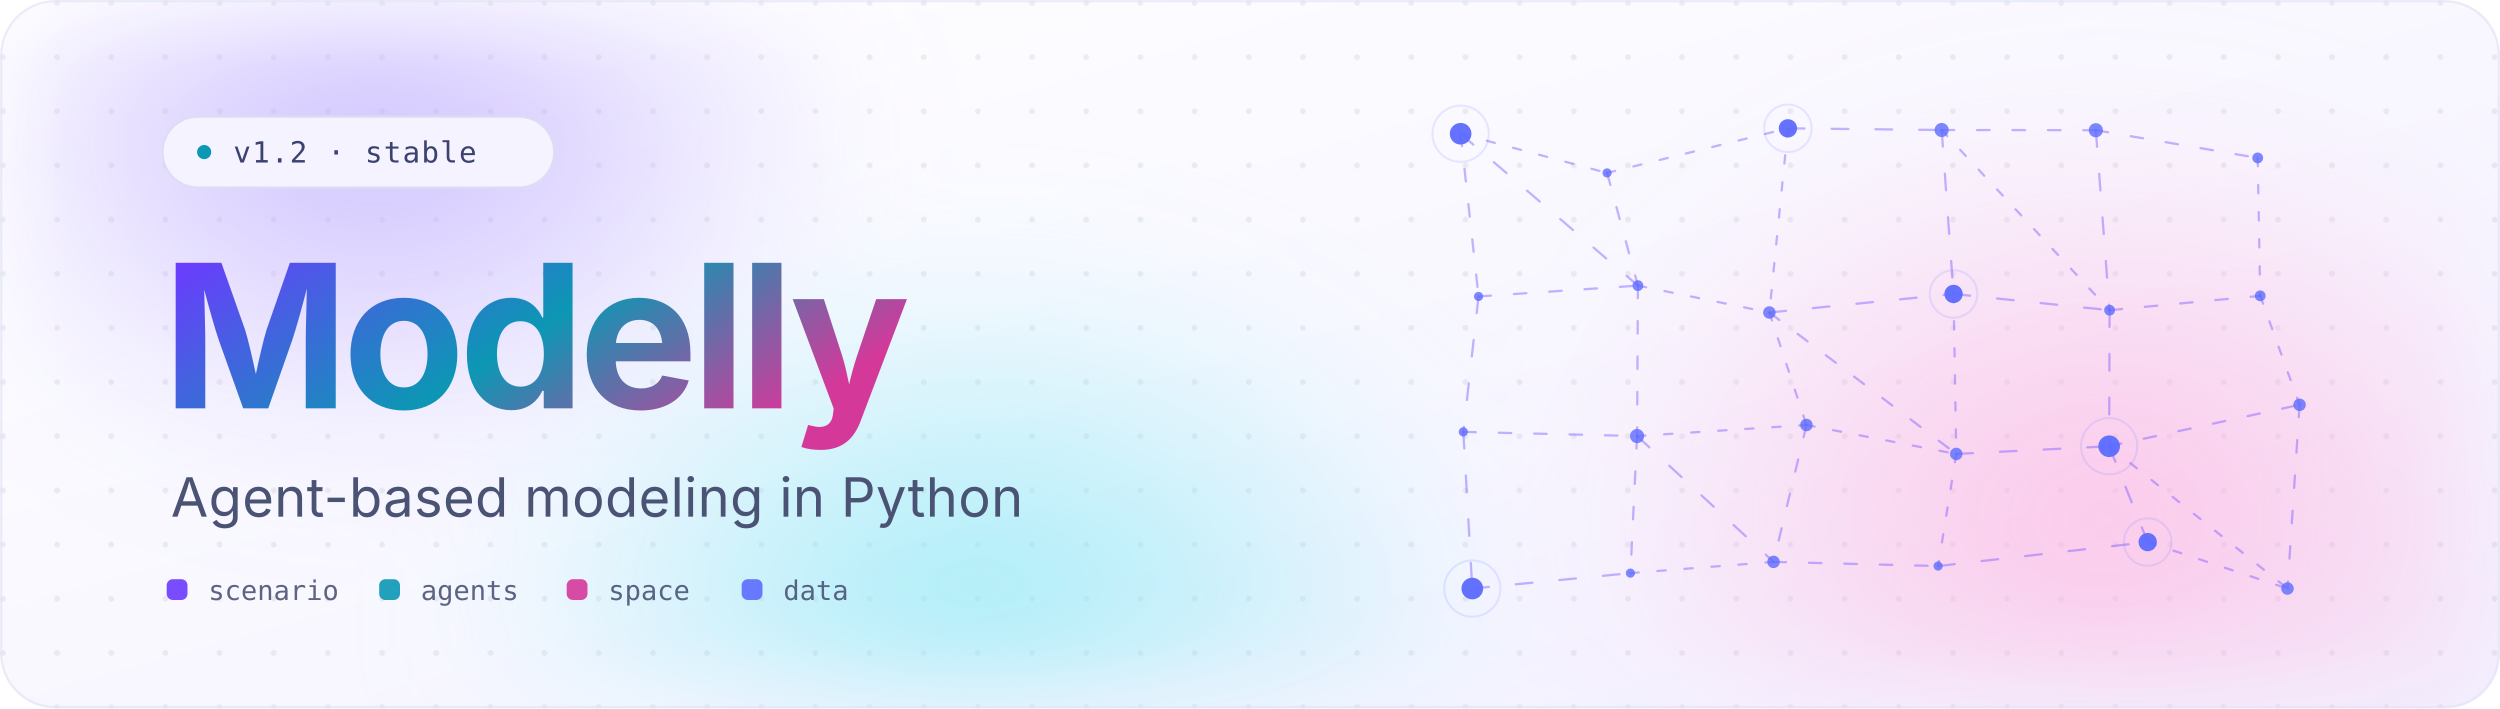
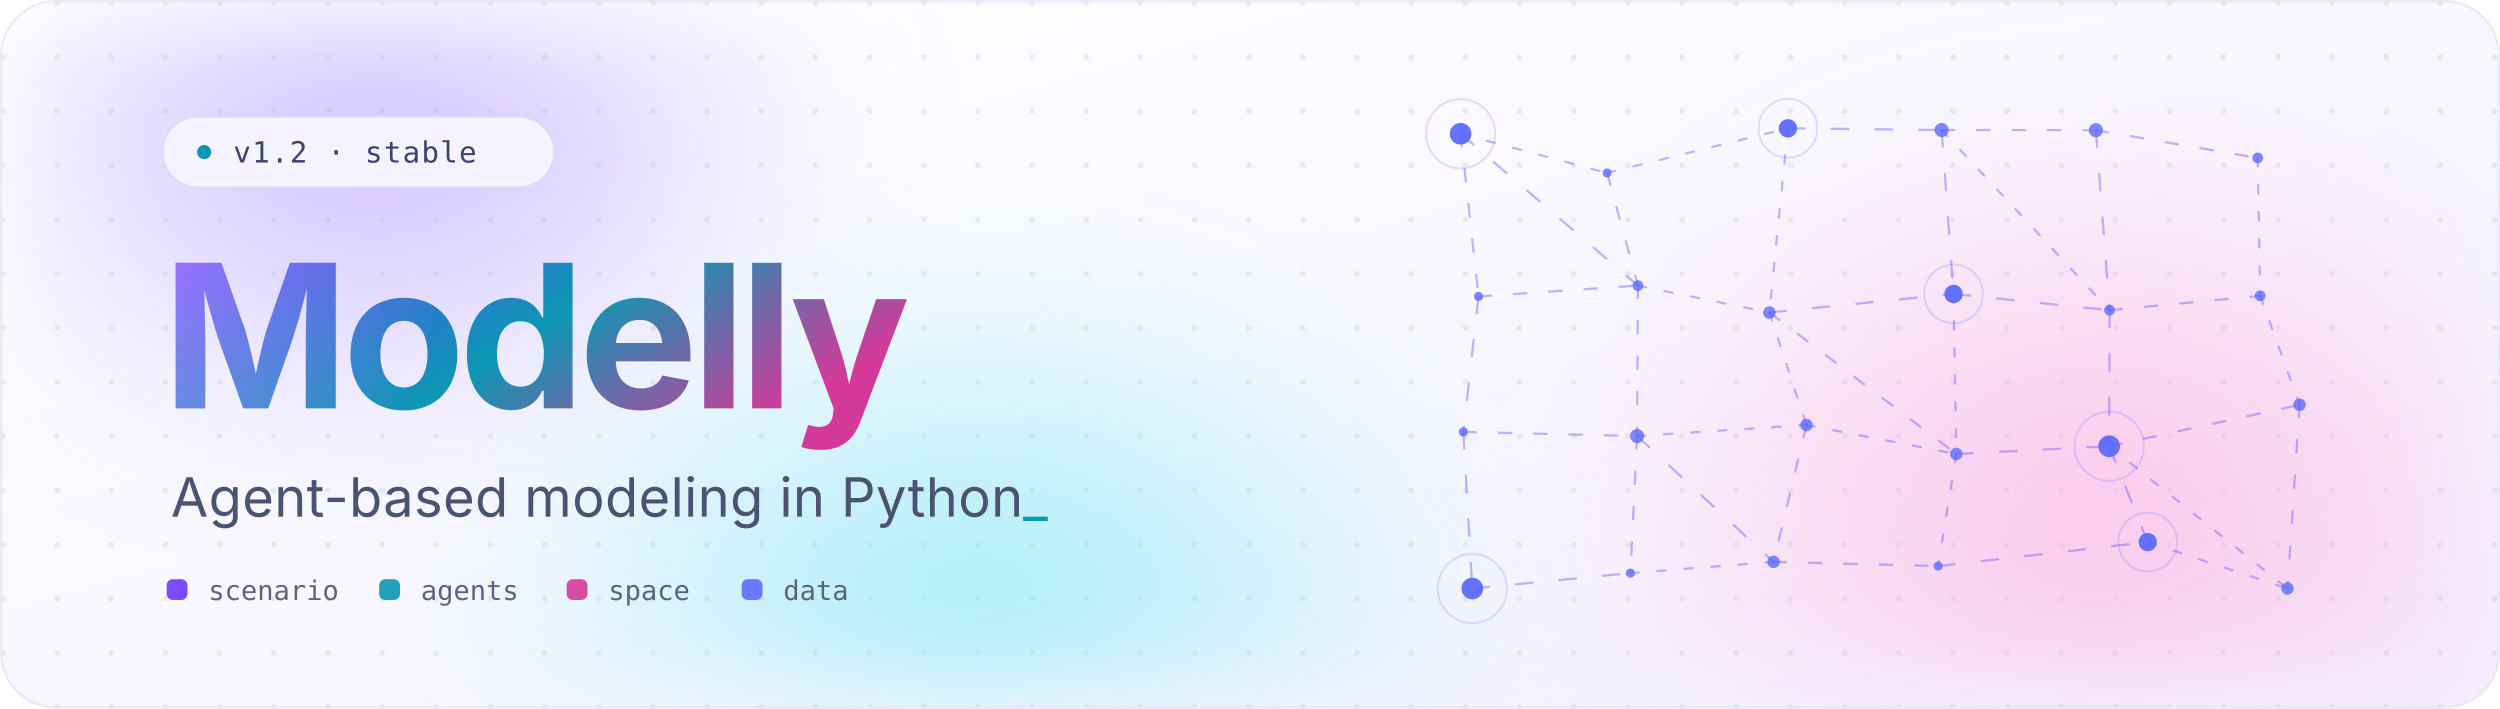
<svg xmlns="http://www.w3.org/2000/svg" viewBox="0 0 1200 340" width="1200" height="340" role="img" aria-label="Modelly — agent-based modeling in Python">
  <defs>
    <linearGradient id="bg-light" x1="0" y1="0" x2="1" y2="1">
      <stop offset="0" stop-color="#FFFFFF" />
      <stop offset="1" stop-color="#F2F0FF" />
    </linearGradient>
    <linearGradient id="word-light" x1="0" y1="0" x2="1" y2="0.4">
      <stop offset="0" stop-color="#6C3BFF" />
      <stop offset="0.55" stop-color="#0C97B4" />
      <stop offset="1" stop-color="#D4399A" />
    </linearGradient>
    <linearGradient id="sheen-light" x1="0" y1="0" x2="1" y2="0">
      <stop offset="0" stop-color="#fff" stop-opacity="0" />
      <stop offset="0.5" stop-color="#fff" stop-opacity="0.55" />
      <stop offset="1" stop-color="#fff" stop-opacity="0" />
    </linearGradient>
    <radialGradient id="glow1-light" cx="0.5" cy="0.5" r="0.5">
      <stop offset="0" stop-color="#B7A3FF" stop-opacity="0.7" />
      <stop offset="1" stop-color="#B7A3FF" stop-opacity="0" />
    </radialGradient>
    <radialGradient id="glow2-light" cx="0.5" cy="0.5" r="0.5">
      <stop offset="0" stop-color="#7FE9F4" stop-opacity="0.7" />
      <stop offset="1" stop-color="#7FE9F4" stop-opacity="0" />
    </radialGradient>
    <radialGradient id="glow3-light" cx="0.5" cy="0.5" r="0.5">
      <stop offset="0" stop-color="#FFB1DF" stop-opacity="0.7" />
      <stop offset="1" stop-color="#FFB1DF" stop-opacity="0" />
    </radialGradient>
    <pattern id="dots-light" width="26" height="26" patternUnits="userSpaceOnUse">
      <circle cx="1.4" cy="1.4" r="1.4" fill="#1B2036" fill-opacity="0.07" />
    </pattern>
    <clipPath id="wordclip-light">
      <text x="78" y="196" font-family="Inter, 'Segoe UI', 'Helvetica Neue', system-ui, -apple-system, sans-serif" font-size="96" font-weight="700" letter-spacing="-3">Modelly</text>
    </clipPath>
    <filter id="soft-light" x="-30%" y="-30%" width="160%" height="160%">
      <feGaussianBlur stdDeviation="34" />
    </filter>
    <clipPath id="frame-light">
      <rect width="1200" height="340" rx="26" />
    </clipPath>
+     <style>
+       @media (prefers-reduced-motion: reduce) { * { animation: none !important; } }
+       .blob { animation: drift 18s cubic-bezier(0.45,0,0.55,1) infinite alternate; }
+       @keyframes drift {
+         0%   { transform: translate3d(0,0,0) scale(1); opacity: 0.85; }
+         50%  { transform: translate3d(26px,-18px,0) scale(1.08); opacity: 1; }
+         100% { transform: translate3d(-18px,14px,0) scale(0.96); opacity: 0.8; }
+       }
+       .sheen { animation: sheen 7.5s ease-in-out infinite; }
+       @keyframes sheen {
+         0%   { transform: translateX(-520px); opacity: 0; }
+         12%  { opacity: 0.9; }
+         55%  { opacity: 0.9; }
+         70%, 100% { transform: translateX(1180px); opacity: 0; }
+       }
+       .caret { animation: blink 1.6s steps(1,end) infinite; }
+       @keyframes blink { 0%,55% { opacity: 1; } 56%,100% { opacity: 0.15; } }
+     </style>
  </defs>
  <g clip-path="url(#frame-light)">
    <rect width="1200" height="340" fill="url(#bg-light)" />
    <rect width="1200" height="340" fill="url(#dots-light)" />
    <g filter="url(#soft-light)">
-       <ellipse cx="180" cy="60" rx="230" ry="170" fill="url(#glow1-light)" />
-       <ellipse cx="470" cy="300" rx="250" ry="180" fill="url(#glow2-light)" />
-       <ellipse cx="1010" cy="250" rx="260" ry="200" fill="url(#glow3-light)" />
+       <ellipse class="blob" cx="180" cy="60" rx="230" ry="170" fill="url(#glow1-light)" />
+       <ellipse class="blob" cx="470" cy="300" rx="250" ry="180" fill="url(#glow2-light)" style="animation-delay:-6s" />
+       <ellipse class="blob" cx="1010" cy="250" rx="260" ry="200" fill="url(#glow3-light)" style="animation-delay:-11s" />
    </g>
    <g>
-       <line x1="701.1" y1="64.2" x2="771.4" y2="83.0" stroke="#7C5CFF" stroke-opacity="0.45" stroke-width="1.1" stroke-dasharray="4 9" stroke-linecap="round" />
-       <line x1="701.1" y1="64.2" x2="709.7" y2="142.3" stroke="#7C5CFF" stroke-opacity="0.45" stroke-width="1.1" stroke-dasharray="6 11" stroke-linecap="round" />
-       <line x1="701.1" y1="64.2" x2="786.2" y2="137.1" stroke="#7C5CFF" stroke-opacity="0.45" stroke-width="1.1" stroke-dasharray="8 13" stroke-linecap="round" />
-       <line x1="771.4" y1="83.0" x2="858.2" y2="61.6" stroke="#7C5CFF" stroke-opacity="0.45" stroke-width="1.1" stroke-dasharray="4 9" stroke-linecap="round" />
-       <line x1="771.4" y1="83.0" x2="786.2" y2="137.1" stroke="#7C5CFF" stroke-opacity="0.45" stroke-width="1.1" stroke-dasharray="6 11" stroke-linecap="round" />
-       <line x1="858.2" y1="61.6" x2="932.0" y2="62.4" stroke="#7C5CFF" stroke-opacity="0.45" stroke-width="1.1" stroke-dasharray="8 13" stroke-linecap="round" />
-       <line x1="858.2" y1="61.6" x2="849.3" y2="150.0" stroke="#7C5CFF" stroke-opacity="0.45" stroke-width="1.1" stroke-dasharray="4 9" stroke-linecap="round" />
-       <line x1="932.0" y1="62.4" x2="1006.0" y2="62.5" stroke="#7C5CFF" stroke-opacity="0.45" stroke-width="1.1" stroke-dasharray="6 11" stroke-linecap="round" />
-       <line x1="932.0" y1="62.4" x2="937.7" y2="141.1" stroke="#7C5CFF" stroke-opacity="0.45" stroke-width="1.1" stroke-dasharray="8 13" stroke-linecap="round" />
-       <line x1="932.0" y1="62.4" x2="1012.6" y2="148.9" stroke="#7C5CFF" stroke-opacity="0.45" stroke-width="1.1" stroke-dasharray="4 9" stroke-linecap="round" />
-       <line x1="1006.0" y1="62.5" x2="1083.7" y2="75.8" stroke="#7C5CFF" stroke-opacity="0.45" stroke-width="1.1" stroke-dasharray="6 11" stroke-linecap="round" />
-       <line x1="1006.0" y1="62.5" x2="1012.6" y2="148.9" stroke="#7C5CFF" stroke-opacity="0.45" stroke-width="1.1" stroke-dasharray="8 13" stroke-linecap="round" />
-       <line x1="1083.7" y1="75.8" x2="1084.9" y2="142.0" stroke="#7C5CFF" stroke-opacity="0.45" stroke-width="1.1" stroke-dasharray="4 9" stroke-linecap="round" />
-       <line x1="709.7" y1="142.3" x2="786.2" y2="137.1" stroke="#7C5CFF" stroke-opacity="0.45" stroke-width="1.1" stroke-dasharray="6 11" stroke-linecap="round" />
-       <line x1="709.7" y1="142.3" x2="702.4" y2="207.3" stroke="#7C5CFF" stroke-opacity="0.45" stroke-width="1.1" stroke-dasharray="8 13" stroke-linecap="round" />
-       <line x1="786.2" y1="137.1" x2="849.3" y2="150.0" stroke="#7C5CFF" stroke-opacity="0.45" stroke-width="1.1" stroke-dasharray="4 9" stroke-linecap="round" />
-       <line x1="786.2" y1="137.1" x2="785.8" y2="209.3" stroke="#7C5CFF" stroke-opacity="0.45" stroke-width="1.1" stroke-dasharray="6 11" stroke-linecap="round" />
-       <line x1="849.3" y1="150.0" x2="937.7" y2="141.1" stroke="#7C5CFF" stroke-opacity="0.45" stroke-width="1.1" stroke-dasharray="8 13" stroke-linecap="round" />
-       <line x1="849.3" y1="150.0" x2="867.1" y2="204.0" stroke="#7C5CFF" stroke-opacity="0.45" stroke-width="1.1" stroke-dasharray="4 9" stroke-linecap="round" />
-       <line x1="849.3" y1="150.0" x2="939.0" y2="217.9" stroke="#7C5CFF" stroke-opacity="0.45" stroke-width="1.1" stroke-dasharray="6 11" stroke-linecap="round" />
-       <line x1="937.7" y1="141.1" x2="1012.6" y2="148.9" stroke="#7C5CFF" stroke-opacity="0.45" stroke-width="1.1" stroke-dasharray="8 13" stroke-linecap="round" />
-       <line x1="937.7" y1="141.1" x2="939.0" y2="217.9" stroke="#7C5CFF" stroke-opacity="0.45" stroke-width="1.1" stroke-dasharray="4 9" stroke-linecap="round" />
-       <line x1="1012.6" y1="148.9" x2="1084.9" y2="142.0" stroke="#7C5CFF" stroke-opacity="0.45" stroke-width="1.1" stroke-dasharray="6 11" stroke-linecap="round" />
-       <line x1="1012.6" y1="148.9" x2="1012.4" y2="214.2" stroke="#7C5CFF" stroke-opacity="0.45" stroke-width="1.1" stroke-dasharray="8 13" stroke-linecap="round" />
-       <line x1="1084.9" y1="142.0" x2="1103.8" y2="194.3" stroke="#7C5CFF" stroke-opacity="0.45" stroke-width="1.1" stroke-dasharray="4 9" stroke-linecap="round" />
-       <line x1="702.4" y1="207.3" x2="785.8" y2="209.3" stroke="#7C5CFF" stroke-opacity="0.45" stroke-width="1.1" stroke-dasharray="6 11" stroke-linecap="round" />
-       <line x1="702.4" y1="207.3" x2="706.7" y2="282.5" stroke="#7C5CFF" stroke-opacity="0.45" stroke-width="1.1" stroke-dasharray="8 13" stroke-linecap="round" />
-       <line x1="785.8" y1="209.3" x2="867.1" y2="204.0" stroke="#7C5CFF" stroke-opacity="0.45" stroke-width="1.1" stroke-dasharray="4 9" stroke-linecap="round" />
-       <line x1="785.8" y1="209.3" x2="782.6" y2="275.1" stroke="#7C5CFF" stroke-opacity="0.45" stroke-width="1.1" stroke-dasharray="6 11" stroke-linecap="round" />
-       <line x1="785.8" y1="209.3" x2="851.3" y2="269.7" stroke="#7C5CFF" stroke-opacity="0.45" stroke-width="1.1" stroke-dasharray="8 13" stroke-linecap="round" />
-       <line x1="867.1" y1="204.0" x2="939.0" y2="217.9" stroke="#7C5CFF" stroke-opacity="0.45" stroke-width="1.1" stroke-dasharray="4 9" stroke-linecap="round" />
-       <line x1="867.1" y1="204.0" x2="851.3" y2="269.7" stroke="#7C5CFF" stroke-opacity="0.45" stroke-width="1.1" stroke-dasharray="6 11" stroke-linecap="round" />
-       <line x1="939.0" y1="217.9" x2="1012.4" y2="214.2" stroke="#7C5CFF" stroke-opacity="0.45" stroke-width="1.1" stroke-dasharray="8 13" stroke-linecap="round" />
-       <line x1="939.0" y1="217.9" x2="930.3" y2="271.7" stroke="#7C5CFF" stroke-opacity="0.45" stroke-width="1.1" stroke-dasharray="4 9" stroke-linecap="round" />
-       <line x1="1012.4" y1="214.2" x2="1103.8" y2="194.3" stroke="#7C5CFF" stroke-opacity="0.45" stroke-width="1.1" stroke-dasharray="6 11" stroke-linecap="round" />
-       <line x1="1012.4" y1="214.2" x2="1030.9" y2="260.2" stroke="#7C5CFF" stroke-opacity="0.45" stroke-width="1.1" stroke-dasharray="8 13" stroke-linecap="round" />
-       <line x1="1012.4" y1="214.2" x2="1098.0" y2="282.5" stroke="#7C5CFF" stroke-opacity="0.45" stroke-width="1.1" stroke-dasharray="4 9" stroke-linecap="round" />
-       <line x1="1103.8" y1="194.3" x2="1098.0" y2="282.5" stroke="#7C5CFF" stroke-opacity="0.45" stroke-width="1.1" stroke-dasharray="6 11" stroke-linecap="round" />
-       <line x1="706.7" y1="282.5" x2="782.6" y2="275.1" stroke="#7C5CFF" stroke-opacity="0.45" stroke-width="1.1" stroke-dasharray="8 13" stroke-linecap="round" />
-       <line x1="782.6" y1="275.1" x2="851.3" y2="269.7" stroke="#7C5CFF" stroke-opacity="0.45" stroke-width="1.1" stroke-dasharray="4 9" stroke-linecap="round" />
-       <line x1="851.3" y1="269.7" x2="930.3" y2="271.7" stroke="#7C5CFF" stroke-opacity="0.45" stroke-width="1.1" stroke-dasharray="6 11" stroke-linecap="round" />
-       <line x1="930.3" y1="271.7" x2="1030.9" y2="260.2" stroke="#7C5CFF" stroke-opacity="0.45" stroke-width="1.1" stroke-dasharray="8 13" stroke-linecap="round" />
-       <line x1="1030.9" y1="260.2" x2="1098.0" y2="282.5" stroke="#7C5CFF" stroke-opacity="0.45" stroke-width="1.1" stroke-dasharray="4 9" stroke-linecap="round" />
-       <g>
-         <circle cx="701.1" cy="64.2" r="5.2" fill="#5C6BFF" opacity="0.95" />
-         <circle cx="701.1" cy="64.2" r="13.5" fill="none" stroke="#5C6BFF" stroke-opacity="0.14" stroke-width="1" />
-       </g>
-       <g>
-         <circle cx="771.4" cy="83.0" r="2.2" fill="#5C6BFF" opacity="0.8" />
-       </g>
-       <g>
-         <circle cx="858.2" cy="61.6" r="4.4" fill="#5C6BFF" opacity="0.95" />
-         <circle cx="858.2" cy="61.6" r="11.4" fill="none" stroke="#5C6BFF" stroke-opacity="0.14" stroke-width="1" />
-       </g>
-       <g>
-         <circle cx="932.0" cy="62.4" r="3.4" fill="#5C6BFF" opacity="0.8" />
-       </g>
-       <g>
-         <circle cx="1006.0" cy="62.5" r="3.4" fill="#5C6BFF" opacity="0.8" />
-       </g>
-       <g>
-         <circle cx="1083.7" cy="75.8" r="2.6" fill="#5C6BFF" opacity="0.8" />
-       </g>
-       <g>
-         <circle cx="709.7" cy="142.3" r="2.2" fill="#5C6BFF" opacity="0.8" />
-       </g>
-       <g>
-         <circle cx="786.2" cy="137.1" r="2.6" fill="#5C6BFF" opacity="0.8" />
-       </g>
-       <g>
-         <circle cx="849.3" cy="150.0" r="3.0" fill="#5C6BFF" opacity="0.8" />
-       </g>
-       <g>
-         <circle cx="937.7" cy="141.1" r="4.4" fill="#5C6BFF" opacity="0.95" />
-         <circle cx="937.7" cy="141.1" r="11.4" fill="none" stroke="#5C6BFF" stroke-opacity="0.14" stroke-width="1" />
-       </g>
-       <g>
-         <circle cx="1012.6" cy="148.9" r="2.6" fill="#5C6BFF" opacity="0.8" />
-       </g>
-       <g>
-         <circle cx="1084.9" cy="142.0" r="2.6" fill="#5C6BFF" opacity="0.8" />
-       </g>
-       <g>
-         <circle cx="702.4" cy="207.3" r="2.2" fill="#5C6BFF" opacity="0.8" />
-       </g>
-       <g>
-         <circle cx="785.8" cy="209.3" r="3.4" fill="#5C6BFF" opacity="0.8" />
-       </g>
-       <g>
-         <circle cx="867.1" cy="204.0" r="3.0" fill="#5C6BFF" opacity="0.8" />
-       </g>
-       <g>
-         <circle cx="939.0" cy="217.9" r="3.0" fill="#5C6BFF" opacity="0.8" />
-       </g>
-       <g>
-         <circle cx="1012.4" cy="214.2" r="5.2" fill="#5C6BFF" opacity="0.95" />
-         <circle cx="1012.4" cy="214.2" r="13.5" fill="none" stroke="#5C6BFF" stroke-opacity="0.14" stroke-width="1" />
-       </g>
-       <g>
-         <circle cx="1103.8" cy="194.3" r="3.0" fill="#5C6BFF" opacity="0.8" />
-       </g>
-       <g>
-         <circle cx="706.7" cy="282.5" r="5.2" fill="#5C6BFF" opacity="0.95" />
-         <circle cx="706.7" cy="282.5" r="13.5" fill="none" stroke="#5C6BFF" stroke-opacity="0.14" stroke-width="1" />
-       </g>
-       <g>
-         <circle cx="782.6" cy="275.1" r="2.2" fill="#5C6BFF" opacity="0.8" />
-       </g>
-       <g>
-         <circle cx="851.3" cy="269.7" r="3.0" fill="#5C6BFF" opacity="0.8" />
-       </g>
-       <g>
-         <circle cx="930.3" cy="271.7" r="2.2" fill="#5C6BFF" opacity="0.8" />
-       </g>
-       <g>
-         <circle cx="1030.9" cy="260.2" r="4.4" fill="#5C6BFF" opacity="0.95" />
-         <circle cx="1030.9" cy="260.2" r="11.4" fill="none" stroke="#5C6BFF" stroke-opacity="0.14" stroke-width="1" />
-       </g>
-       <g>
-         <circle cx="1098.0" cy="282.5" r="3.0" fill="#5C6BFF" opacity="0.8" />
-       </g>
+       <line x1="701.1" y1="64.2" x2="771.4" y2="83.0" stroke="#7C5CFF" stroke-opacity="0.45" stroke-width="1.1" stroke-dasharray="4 9" stroke-linecap="round">
+         <animate attributeName="stroke-dashoffset" from="0" to="-13" dur="5.0s" repeatCount="indefinite" />
+       </line>
+       <line x1="701.1" y1="64.2" x2="709.7" y2="142.3" stroke="#7C5CFF" stroke-opacity="0.45" stroke-width="1.1" stroke-dasharray="6 11" stroke-linecap="round">
+         <animate attributeName="stroke-dashoffset" from="0" to="-17" dur="6.3s" repeatCount="indefinite" />
+       </line>
+       <line x1="701.1" y1="64.2" x2="786.2" y2="137.1" stroke="#7C5CFF" stroke-opacity="0.45" stroke-width="1.1" stroke-dasharray="8 13" stroke-linecap="round">
+         <animate attributeName="stroke-dashoffset" from="0" to="-21" dur="7.6s" repeatCount="indefinite" />
+       </line>
+       <line x1="771.4" y1="83.0" x2="858.2" y2="61.6" stroke="#7C5CFF" stroke-opacity="0.45" stroke-width="1.1" stroke-dasharray="4 9" stroke-linecap="round">
+         <animate attributeName="stroke-dashoffset" from="0" to="-13" dur="8.9s" repeatCount="indefinite" />
+       </line>
+       <line x1="771.4" y1="83.0" x2="786.2" y2="137.1" stroke="#7C5CFF" stroke-opacity="0.45" stroke-width="1.1" stroke-dasharray="6 11" stroke-linecap="round">
+         <animate attributeName="stroke-dashoffset" from="0" to="-17" dur="10.2s" repeatCount="indefinite" />
+       </line>
+       <line x1="858.2" y1="61.6" x2="932.0" y2="62.4" stroke="#7C5CFF" stroke-opacity="0.45" stroke-width="1.1" stroke-dasharray="8 13" stroke-linecap="round">
+         <animate attributeName="stroke-dashoffset" from="0" to="-21" dur="5.0s" repeatCount="indefinite" />
+       </line>
+       <line x1="858.2" y1="61.6" x2="849.3" y2="150.0" stroke="#7C5CFF" stroke-opacity="0.45" stroke-width="1.1" stroke-dasharray="4 9" stroke-linecap="round">
+         <animate attributeName="stroke-dashoffset" from="0" to="-13" dur="6.3s" repeatCount="indefinite" />
+       </line>
+       <line x1="932.0" y1="62.4" x2="1006.0" y2="62.5" stroke="#7C5CFF" stroke-opacity="0.45" stroke-width="1.1" stroke-dasharray="6 11" stroke-linecap="round">
+         <animate attributeName="stroke-dashoffset" from="0" to="-17" dur="7.6s" repeatCount="indefinite" />
+       </line>
+       <line x1="932.0" y1="62.4" x2="937.7" y2="141.1" stroke="#7C5CFF" stroke-opacity="0.45" stroke-width="1.1" stroke-dasharray="8 13" stroke-linecap="round">
+         <animate attributeName="stroke-dashoffset" from="0" to="-21" dur="8.9s" repeatCount="indefinite" />
+       </line>
+       <line x1="932.0" y1="62.4" x2="1012.6" y2="148.9" stroke="#7C5CFF" stroke-opacity="0.45" stroke-width="1.1" stroke-dasharray="4 9" stroke-linecap="round">
+         <animate attributeName="stroke-dashoffset" from="0" to="-13" dur="10.2s" repeatCount="indefinite" />
+       </line>
+       <line x1="1006.0" y1="62.5" x2="1083.7" y2="75.8" stroke="#7C5CFF" stroke-opacity="0.45" stroke-width="1.1" stroke-dasharray="6 11" stroke-linecap="round">
+         <animate attributeName="stroke-dashoffset" from="0" to="-17" dur="5.0s" repeatCount="indefinite" />
+       </line>
+       <line x1="1006.0" y1="62.5" x2="1012.6" y2="148.9" stroke="#7C5CFF" stroke-opacity="0.45" stroke-width="1.1" stroke-dasharray="8 13" stroke-linecap="round">
+         <animate attributeName="stroke-dashoffset" from="0" to="-21" dur="6.3s" repeatCount="indefinite" />
+       </line>
+       <line x1="1083.7" y1="75.8" x2="1084.9" y2="142.0" stroke="#7C5CFF" stroke-opacity="0.45" stroke-width="1.1" stroke-dasharray="4 9" stroke-linecap="round">
+         <animate attributeName="stroke-dashoffset" from="0" to="-13" dur="7.6s" repeatCount="indefinite" />
+       </line>
+       <line x1="709.7" y1="142.3" x2="786.2" y2="137.1" stroke="#7C5CFF" stroke-opacity="0.45" stroke-width="1.1" stroke-dasharray="6 11" stroke-linecap="round">
+         <animate attributeName="stroke-dashoffset" from="0" to="-17" dur="8.9s" repeatCount="indefinite" />
+       </line>
+       <line x1="709.7" y1="142.3" x2="702.4" y2="207.3" stroke="#7C5CFF" stroke-opacity="0.45" stroke-width="1.1" stroke-dasharray="8 13" stroke-linecap="round">
+         <animate attributeName="stroke-dashoffset" from="0" to="-21" dur="10.2s" repeatCount="indefinite" />
+       </line>
+       <line x1="786.2" y1="137.1" x2="849.3" y2="150.0" stroke="#7C5CFF" stroke-opacity="0.45" stroke-width="1.1" stroke-dasharray="4 9" stroke-linecap="round">
+         <animate attributeName="stroke-dashoffset" from="0" to="-13" dur="5.0s" repeatCount="indefinite" />
+       </line>
+       <line x1="786.2" y1="137.1" x2="785.8" y2="209.3" stroke="#7C5CFF" stroke-opacity="0.45" stroke-width="1.1" stroke-dasharray="6 11" stroke-linecap="round">
+         <animate attributeName="stroke-dashoffset" from="0" to="-17" dur="6.3s" repeatCount="indefinite" />
+       </line>
+       <line x1="849.3" y1="150.0" x2="937.7" y2="141.1" stroke="#7C5CFF" stroke-opacity="0.45" stroke-width="1.1" stroke-dasharray="8 13" stroke-linecap="round">
+         <animate attributeName="stroke-dashoffset" from="0" to="-21" dur="7.6s" repeatCount="indefinite" />
+       </line>
+       <line x1="849.3" y1="150.0" x2="867.1" y2="204.0" stroke="#7C5CFF" stroke-opacity="0.45" stroke-width="1.1" stroke-dasharray="4 9" stroke-linecap="round">
+         <animate attributeName="stroke-dashoffset" from="0" to="-13" dur="8.9s" repeatCount="indefinite" />
+       </line>
+       <line x1="849.3" y1="150.0" x2="939.0" y2="217.9" stroke="#7C5CFF" stroke-opacity="0.45" stroke-width="1.1" stroke-dasharray="6 11" stroke-linecap="round">
+         <animate attributeName="stroke-dashoffset" from="0" to="-17" dur="10.2s" repeatCount="indefinite" />
+       </line>
+       <line x1="937.7" y1="141.1" x2="1012.6" y2="148.9" stroke="#7C5CFF" stroke-opacity="0.45" stroke-width="1.1" stroke-dasharray="8 13" stroke-linecap="round">
+         <animate attributeName="stroke-dashoffset" from="0" to="-21" dur="5.0s" repeatCount="indefinite" />
+       </line>
+       <line x1="937.7" y1="141.1" x2="939.0" y2="217.9" stroke="#7C5CFF" stroke-opacity="0.45" stroke-width="1.1" stroke-dasharray="4 9" stroke-linecap="round">
+         <animate attributeName="stroke-dashoffset" from="0" to="-13" dur="6.3s" repeatCount="indefinite" />
+       </line>
+       <line x1="1012.6" y1="148.9" x2="1084.9" y2="142.0" stroke="#7C5CFF" stroke-opacity="0.45" stroke-width="1.1" stroke-dasharray="6 11" stroke-linecap="round">
+         <animate attributeName="stroke-dashoffset" from="0" to="-17" dur="7.6s" repeatCount="indefinite" />
+       </line>
+       <line x1="1012.6" y1="148.9" x2="1012.4" y2="214.2" stroke="#7C5CFF" stroke-opacity="0.45" stroke-width="1.1" stroke-dasharray="8 13" stroke-linecap="round">
+         <animate attributeName="stroke-dashoffset" from="0" to="-21" dur="8.9s" repeatCount="indefinite" />
+       </line>
+       <line x1="1084.9" y1="142.0" x2="1103.8" y2="194.3" stroke="#7C5CFF" stroke-opacity="0.45" stroke-width="1.1" stroke-dasharray="4 9" stroke-linecap="round">
+         <animate attributeName="stroke-dashoffset" from="0" to="-13" dur="10.2s" repeatCount="indefinite" />
+       </line>
+       <line x1="702.4" y1="207.3" x2="785.8" y2="209.3" stroke="#7C5CFF" stroke-opacity="0.45" stroke-width="1.1" stroke-dasharray="6 11" stroke-linecap="round">
+         <animate attributeName="stroke-dashoffset" from="0" to="-17" dur="5.0s" repeatCount="indefinite" />
+       </line>
+       <line x1="702.4" y1="207.3" x2="706.7" y2="282.5" stroke="#7C5CFF" stroke-opacity="0.45" stroke-width="1.1" stroke-dasharray="8 13" stroke-linecap="round">
+         <animate attributeName="stroke-dashoffset" from="0" to="-21" dur="6.3s" repeatCount="indefinite" />
+       </line>
+       <line x1="785.8" y1="209.3" x2="867.1" y2="204.0" stroke="#7C5CFF" stroke-opacity="0.45" stroke-width="1.1" stroke-dasharray="4 9" stroke-linecap="round">
+         <animate attributeName="stroke-dashoffset" from="0" to="-13" dur="7.6s" repeatCount="indefinite" />
+       </line>
+       <line x1="785.8" y1="209.3" x2="782.6" y2="275.1" stroke="#7C5CFF" stroke-opacity="0.45" stroke-width="1.1" stroke-dasharray="6 11" stroke-linecap="round">
+         <animate attributeName="stroke-dashoffset" from="0" to="-17" dur="8.9s" repeatCount="indefinite" />
+       </line>
+       <line x1="785.8" y1="209.3" x2="851.3" y2="269.7" stroke="#7C5CFF" stroke-opacity="0.45" stroke-width="1.1" stroke-dasharray="8 13" stroke-linecap="round">
+         <animate attributeName="stroke-dashoffset" from="0" to="-21" dur="10.2s" repeatCount="indefinite" />
+       </line>
+       <line x1="867.1" y1="204.0" x2="939.0" y2="217.9" stroke="#7C5CFF" stroke-opacity="0.45" stroke-width="1.1" stroke-dasharray="4 9" stroke-linecap="round">
+         <animate attributeName="stroke-dashoffset" from="0" to="-13" dur="5.0s" repeatCount="indefinite" />
+       </line>
+       <line x1="867.1" y1="204.0" x2="851.3" y2="269.7" stroke="#7C5CFF" stroke-opacity="0.45" stroke-width="1.1" stroke-dasharray="6 11" stroke-linecap="round">
+         <animate attributeName="stroke-dashoffset" from="0" to="-17" dur="6.3s" repeatCount="indefinite" />
+       </line>
+       <line x1="939.0" y1="217.9" x2="1012.4" y2="214.2" stroke="#7C5CFF" stroke-opacity="0.45" stroke-width="1.1" stroke-dasharray="8 13" stroke-linecap="round">
+         <animate attributeName="stroke-dashoffset" from="0" to="-21" dur="7.6s" repeatCount="indefinite" />
+       </line>
+       <line x1="939.0" y1="217.9" x2="930.3" y2="271.7" stroke="#7C5CFF" stroke-opacity="0.45" stroke-width="1.1" stroke-dasharray="4 9" stroke-linecap="round">
+         <animate attributeName="stroke-dashoffset" from="0" to="-13" dur="8.9s" repeatCount="indefinite" />
+       </line>
+       <line x1="1012.4" y1="214.2" x2="1103.8" y2="194.3" stroke="#7C5CFF" stroke-opacity="0.45" stroke-width="1.1" stroke-dasharray="6 11" stroke-linecap="round">
+         <animate attributeName="stroke-dashoffset" from="0" to="-17" dur="10.2s" repeatCount="indefinite" />
+       </line>
+       <line x1="1012.4" y1="214.2" x2="1030.9" y2="260.2" stroke="#7C5CFF" stroke-opacity="0.45" stroke-width="1.1" stroke-dasharray="8 13" stroke-linecap="round">
+         <animate attributeName="stroke-dashoffset" from="0" to="-21" dur="5.0s" repeatCount="indefinite" />
+       </line>
+       <line x1="1012.4" y1="214.2" x2="1098.0" y2="282.5" stroke="#7C5CFF" stroke-opacity="0.45" stroke-width="1.1" stroke-dasharray="4 9" stroke-linecap="round">
+         <animate attributeName="stroke-dashoffset" from="0" to="-13" dur="6.3s" repeatCount="indefinite" />
+       </line>
+       <line x1="1103.8" y1="194.3" x2="1098.0" y2="282.5" stroke="#7C5CFF" stroke-opacity="0.45" stroke-width="1.1" stroke-dasharray="6 11" stroke-linecap="round">
+         <animate attributeName="stroke-dashoffset" from="0" to="-17" dur="7.6s" repeatCount="indefinite" />
+       </line>
+       <line x1="706.7" y1="282.5" x2="782.6" y2="275.1" stroke="#7C5CFF" stroke-opacity="0.45" stroke-width="1.1" stroke-dasharray="8 13" stroke-linecap="round">
+         <animate attributeName="stroke-dashoffset" from="0" to="-21" dur="8.9s" repeatCount="indefinite" />
+       </line>
+       <line x1="782.6" y1="275.1" x2="851.3" y2="269.7" stroke="#7C5CFF" stroke-opacity="0.45" stroke-width="1.1" stroke-dasharray="4 9" stroke-linecap="round">
+         <animate attributeName="stroke-dashoffset" from="0" to="-13" dur="10.2s" repeatCount="indefinite" />
+       </line>
+       <line x1="851.3" y1="269.7" x2="930.3" y2="271.7" stroke="#7C5CFF" stroke-opacity="0.45" stroke-width="1.1" stroke-dasharray="6 11" stroke-linecap="round">
+         <animate attributeName="stroke-dashoffset" from="0" to="-17" dur="5.0s" repeatCount="indefinite" />
+       </line>
+       <line x1="930.3" y1="271.7" x2="1030.9" y2="260.2" stroke="#7C5CFF" stroke-opacity="0.45" stroke-width="1.1" stroke-dasharray="8 13" stroke-linecap="round">
+         <animate attributeName="stroke-dashoffset" from="0" to="-21" dur="6.3s" repeatCount="indefinite" />
+       </line>
+       <line x1="1030.9" y1="260.2" x2="1098.0" y2="282.5" stroke="#7C5CFF" stroke-opacity="0.45" stroke-width="1.1" stroke-dasharray="4 9" stroke-linecap="round">
+         <animate attributeName="stroke-dashoffset" from="0" to="-13" dur="7.6s" repeatCount="indefinite" />
+       </line>
+       <g>
+         <circle cx="701.1" cy="64.2" r="5.2" fill="#5C6BFF" opacity="0.95">
+           <animateTransform attributeName="transform" type="translate" values="0 0; -0.5 0.6; 0 0" dur="10.1s" begin="-1.4s" repeatCount="indefinite" calcMode="spline" keySplines="0.45 0 0.55 1;0.45 0 0.55 1" />
+         </circle>
+         <circle cx="701.1" cy="64.2" r="16.6" fill="none" stroke="#5C6BFF" stroke-opacity="0.18" stroke-width="1">
+           <animate attributeName="r" values="10.4;18.7;10.4" dur="11.1s" begin="-1.4s" repeatCount="indefinite" />
+           <animate attributeName="stroke-opacity" values="0.22;0.04;0.22" dur="11.1s" begin="-1.4s" repeatCount="indefinite" />
+         </circle>
+       </g>
+       <g>
+         <circle cx="771.4" cy="83.0" r="2.2" fill="#5C6BFF" opacity="0.8">
+           <animateTransform attributeName="transform" type="translate" values="0 0; 0.1 0.9; 0 0" dur="6.4s" begin="-1.5s" repeatCount="indefinite" calcMode="spline" keySplines="0.45 0 0.55 1;0.45 0 0.55 1" />
+         </circle>
+       </g>
+       <g>
+         <circle cx="858.2" cy="61.6" r="4.4" fill="#5C6BFF" opacity="0.95">
+           <animateTransform attributeName="transform" type="translate" values="0 0; 1.3 2.9; 0 0" dur="6.0s" begin="-0.9s" repeatCount="indefinite" calcMode="spline" keySplines="0.45 0 0.55 1;0.45 0 0.55 1" />
+         </circle>
+         <circle cx="858.2" cy="61.6" r="14.1" fill="none" stroke="#5C6BFF" stroke-opacity="0.18" stroke-width="1">
+           <animate attributeName="r" values="8.8;15.8;8.8" dur="7.0s" begin="-0.9s" repeatCount="indefinite" />
+           <animate attributeName="stroke-opacity" values="0.22;0.04;0.22" dur="7.0s" begin="-0.9s" repeatCount="indefinite" />
+         </circle>
+       </g>
+       <g>
+         <circle cx="932.0" cy="62.4" r="3.4" fill="#5C6BFF" opacity="0.8">
+           <animateTransform attributeName="transform" type="translate" values="0 0; -4.1 3.1; 0 0" dur="9.0s" begin="-0.1s" repeatCount="indefinite" calcMode="spline" keySplines="0.45 0 0.55 1;0.45 0 0.55 1" />
+         </circle>
+       </g>
+       <g>
+         <circle cx="1006.0" cy="62.5" r="3.4" fill="#5C6BFF" opacity="0.8">
+           <animateTransform attributeName="transform" type="translate" values="0 0; 4.8 4.6; 0 0" dur="8.8s" begin="-1.8s" repeatCount="indefinite" calcMode="spline" keySplines="0.45 0 0.55 1;0.45 0 0.55 1" />
+         </circle>
+       </g>
+       <g>
+         <circle cx="1083.7" cy="75.8" r="2.6" fill="#5C6BFF" opacity="0.8">
+           <animateTransform attributeName="transform" type="translate" values="0 0; -3.4 -4.8; 0 0" dur="8.1s" begin="-0.2s" repeatCount="indefinite" calcMode="spline" keySplines="0.45 0 0.55 1;0.45 0 0.55 1" />
+         </circle>
+       </g>
+       <g>
+         <circle cx="709.7" cy="142.3" r="2.2" fill="#5C6BFF" opacity="0.8">
+           <animateTransform attributeName="transform" type="translate" values="0 0; -3.1 -2.6; 0 0" dur="5.7s" begin="-1.4s" repeatCount="indefinite" calcMode="spline" keySplines="0.45 0 0.55 1;0.45 0 0.55 1" />
+         </circle>
+       </g>
+       <g>
+         <circle cx="786.2" cy="137.1" r="2.6" fill="#5C6BFF" opacity="0.8">
+           <animateTransform attributeName="transform" type="translate" values="0 0; -0.6 3.4; 0 0" dur="8.1s" begin="-1.9s" repeatCount="indefinite" calcMode="spline" keySplines="0.45 0 0.55 1;0.45 0 0.55 1" />
+         </circle>
+       </g>
+       <g>
+         <circle cx="849.3" cy="150.0" r="3.0" fill="#5C6BFF" opacity="0.8">
+           <animateTransform attributeName="transform" type="translate" values="0 0; -0.0 1.6; 0 0" dur="7.8s" begin="-0.8s" repeatCount="indefinite" calcMode="spline" keySplines="0.45 0 0.55 1;0.45 0 0.55 1" />
+         </circle>
+       </g>
+       <g>
+         <circle cx="937.7" cy="141.1" r="4.4" fill="#5C6BFF" opacity="0.95">
+           <animateTransform attributeName="transform" type="translate" values="0 0; 5.0 5.0; 0 0" dur="9.7s" begin="-2.1s" repeatCount="indefinite" calcMode="spline" keySplines="0.45 0 0.55 1;0.45 0 0.55 1" />
+         </circle>
+         <circle cx="937.7" cy="141.1" r="14.1" fill="none" stroke="#5C6BFF" stroke-opacity="0.18" stroke-width="1">
+           <animate attributeName="r" values="8.8;15.8;8.8" dur="10.7s" begin="-2.1s" repeatCount="indefinite" />
+           <animate attributeName="stroke-opacity" values="0.22;0.04;0.22" dur="10.7s" begin="-2.1s" repeatCount="indefinite" />
+         </circle>
+       </g>
+       <g>
+         <circle cx="1012.6" cy="148.9" r="2.6" fill="#5C6BFF" opacity="0.8">
+           <animateTransform attributeName="transform" type="translate" values="0 0; -1.8 -2.7; 0 0" dur="6.9s" begin="-0.2s" repeatCount="indefinite" calcMode="spline" keySplines="0.45 0 0.55 1;0.45 0 0.55 1" />
+         </circle>
+       </g>
+       <g>
+         <circle cx="1084.9" cy="142.0" r="2.6" fill="#5C6BFF" opacity="0.8">
+           <animateTransform attributeName="transform" type="translate" values="0 0; 2.7 -1.0; 0 0" dur="9.7s" begin="-1.2s" repeatCount="indefinite" calcMode="spline" keySplines="0.45 0 0.55 1;0.45 0 0.55 1" />
+         </circle>
+       </g>
+       <g>
+         <circle cx="702.4" cy="207.3" r="2.2" fill="#5C6BFF" opacity="0.8">
+           <animateTransform attributeName="transform" type="translate" values="0 0; 4.6 3.5; 0 0" dur="5.5s" begin="-0.6s" repeatCount="indefinite" calcMode="spline" keySplines="0.45 0 0.55 1;0.45 0 0.55 1" />
+         </circle>
+       </g>
+       <g>
+         <circle cx="785.8" cy="209.3" r="3.4" fill="#5C6BFF" opacity="0.8">
+           <animateTransform attributeName="transform" type="translate" values="0 0; 4.1 -0.3; 0 0" dur="10.4s" begin="-1.2s" repeatCount="indefinite" calcMode="spline" keySplines="0.45 0 0.55 1;0.45 0 0.55 1" />
+         </circle>
+       </g>
+       <g>
+         <circle cx="867.1" cy="204.0" r="3.0" fill="#5C6BFF" opacity="0.8">
+           <animateTransform attributeName="transform" type="translate" values="0 0; -4.3 1.3; 0 0" dur="9.4s" begin="-0.8s" repeatCount="indefinite" calcMode="spline" keySplines="0.45 0 0.55 1;0.45 0 0.55 1" />
+         </circle>
+       </g>
+       <g>
+         <circle cx="939.0" cy="217.9" r="3.0" fill="#5C6BFF" opacity="0.8">
+           <animateTransform attributeName="transform" type="translate" values="0 0; -4.1 -1.7; 0 0" dur="10.3s" begin="-2.3s" repeatCount="indefinite" calcMode="spline" keySplines="0.45 0 0.55 1;0.45 0 0.55 1" />
+         </circle>
+       </g>
+       <g>
+         <circle cx="1012.4" cy="214.2" r="5.2" fill="#5C6BFF" opacity="0.95">
+           <animateTransform attributeName="transform" type="translate" values="0 0; -3.8 -2.5; 0 0" dur="6.0s" begin="-0.2s" repeatCount="indefinite" calcMode="spline" keySplines="0.45 0 0.55 1;0.45 0 0.55 1" />
+         </circle>
+         <circle cx="1012.4" cy="214.2" r="16.6" fill="none" stroke="#5C6BFF" stroke-opacity="0.18" stroke-width="1">
+           <animate attributeName="r" values="10.4;18.7;10.4" dur="7.0s" begin="-0.2s" repeatCount="indefinite" />
+           <animate attributeName="stroke-opacity" values="0.22;0.04;0.22" dur="7.0s" begin="-0.2s" repeatCount="indefinite" />
+         </circle>
+       </g>
+       <g>
+         <circle cx="1103.8" cy="194.3" r="3.0" fill="#5C6BFF" opacity="0.8">
+           <animateTransform attributeName="transform" type="translate" values="0 0; 3.0 -3.2; 0 0" dur="8.3s" begin="-1.3s" repeatCount="indefinite" calcMode="spline" keySplines="0.45 0 0.55 1;0.45 0 0.55 1" />
+         </circle>
+       </g>
+       <g>
+         <circle cx="706.7" cy="282.5" r="5.2" fill="#5C6BFF" opacity="0.95">
+           <animateTransform attributeName="transform" type="translate" values="0 0; -3.1 2.3; 0 0" dur="6.2s" begin="-1.9s" repeatCount="indefinite" calcMode="spline" keySplines="0.45 0 0.55 1;0.45 0 0.55 1" />
+         </circle>
+         <circle cx="706.7" cy="282.5" r="16.6" fill="none" stroke="#5C6BFF" stroke-opacity="0.18" stroke-width="1">
+           <animate attributeName="r" values="10.4;18.7;10.4" dur="7.2s" begin="-1.9s" repeatCount="indefinite" />
+           <animate attributeName="stroke-opacity" values="0.22;0.04;0.22" dur="7.2s" begin="-1.9s" repeatCount="indefinite" />
+         </circle>
+       </g>
+       <g>
+         <circle cx="782.6" cy="275.1" r="2.2" fill="#5C6BFF" opacity="0.8">
+           <animateTransform attributeName="transform" type="translate" values="0 0; -3.8 -0.8; 0 0" dur="6.6s" begin="-0.8s" repeatCount="indefinite" calcMode="spline" keySplines="0.45 0 0.55 1;0.45 0 0.55 1" />
+         </circle>
+       </g>
+       <g>
+         <circle cx="851.3" cy="269.7" r="3.0" fill="#5C6BFF" opacity="0.8">
+           <animateTransform attributeName="transform" type="translate" values="0 0; 4.7 3.0; 0 0" dur="7.0s" begin="-2.7s" repeatCount="indefinite" calcMode="spline" keySplines="0.45 0 0.55 1;0.45 0 0.55 1" />
+         </circle>
+       </g>
+       <g>
+         <circle cx="930.3" cy="271.7" r="2.2" fill="#5C6BFF" opacity="0.8">
+           <animateTransform attributeName="transform" type="translate" values="0 0; -2.9 -1.1; 0 0" dur="9.8s" begin="-1.9s" repeatCount="indefinite" calcMode="spline" keySplines="0.45 0 0.55 1;0.45 0 0.55 1" />
+         </circle>
+       </g>
+       <g>
+         <circle cx="1030.9" cy="260.2" r="4.4" fill="#5C6BFF" opacity="0.95">
+           <animateTransform attributeName="transform" type="translate" values="0 0; -4.0 4.9; 0 0" dur="6.6s" begin="-0.8s" repeatCount="indefinite" calcMode="spline" keySplines="0.45 0 0.55 1;0.45 0 0.55 1" />
+         </circle>
+         <circle cx="1030.9" cy="260.2" r="14.1" fill="none" stroke="#5C6BFF" stroke-opacity="0.18" stroke-width="1">
+           <animate attributeName="r" values="8.8;15.8;8.8" dur="7.6s" begin="-0.8s" repeatCount="indefinite" />
+           <animate attributeName="stroke-opacity" values="0.22;0.04;0.22" dur="7.6s" begin="-0.8s" repeatCount="indefinite" />
+         </circle>
+       </g>
+       <g>
+         <circle cx="1098.0" cy="282.5" r="3.0" fill="#5C6BFF" opacity="0.8">
+           <animateTransform attributeName="transform" type="translate" values="0 0; 2.7 -1.7; 0 0" dur="7.0s" begin="-0.2s" repeatCount="indefinite" calcMode="spline" keySplines="0.45 0 0.55 1;0.45 0 0.55 1" />
+         </circle>
+       </g>
+       <path id="pp-light-0-5" d="M701.1 64.2 L1083.7 75.8" fill="none" stroke="none" />
+       <circle r="2.6" fill="#0C97B4" opacity="0">
+         <animateMotion dur="4.7s" repeatCount="indefinite">
+           <mpath href="#pp-light-0-5" />
+         </animateMotion>
+       </circle>
+       <path id="pp-light-5-23" d="M1083.7 75.8 L1098.0 282.5" fill="none" stroke="none" />
+       <circle r="2.6" fill="#0C97B4" opacity="0">
+         <animateMotion dur="6.0s" repeatCount="indefinite">
+           <mpath href="#pp-light-5-23" />
+         </animateMotion>
+       </circle>
+       <path id="pp-light-12-17" d="M702.4 207.3 L1103.8 194.3" fill="none" stroke="none" />
+       <circle r="2.6" fill="#0C97B4" opacity="0">
+         <animateMotion dur="5.1s" repeatCount="indefinite">
+           <mpath href="#pp-light-12-17" />
+         </animateMotion>
+       </circle>
    </g>
    <g>
      <rect x="78" y="56" width="188" height="34" rx="17" fill="#F4F3FF" stroke="#DCDDF2" stroke-width="1" />
-       <circle cx="98" cy="73" r="3.4" fill="#0C97B4" />
+       <circle cx="98" cy="73" r="3.4" fill="#0C97B4">
+         <animate attributeName="opacity" values="1;0.25;1" dur="2.4s" repeatCount="indefinite" />
+       </circle>
      <text x="112" y="78" font-family="'JetBrains Mono', 'SF Mono', ui-monospace, Menlo, monospace" font-size="14" fill="#3B4270" letter-spacing="0.6">v1.2 · stable</text>
    </g>
    <text x="78" y="196" font-family="Inter, 'Segoe UI', 'Helvetica Neue', system-ui, -apple-system, sans-serif" font-size="96" font-weight="700" letter-spacing="-3" fill="url(#word-light)">Modelly</text>
-     <text x="82" y="248" font-family="Inter, 'Segoe UI', 'Helvetica Neue', system-ui, -apple-system, sans-serif" font-size="26" font-weight="400" fill="#4B5375" letter-spacing="0.2">Agent-based modeling in Python</text>
+     <g clip-path="url(#wordclip-light)">
+       <rect class="sheen" x="0" y="100" width="260" height="120" fill="url(#sheen-light)" fill-opacity="0.5" transform="skewX(-18)" />
+     </g>
+     <text x="82" y="248" font-family="Inter, 'Segoe UI', 'Helvetica Neue', system-ui, -apple-system, sans-serif" font-size="26" font-weight="400" fill="#4B5375" letter-spacing="0.2">Agent-based modeling in Python<tspan class="caret" fill="#0C97B4">_</tspan>
+     </text>
    <g opacity="0.9">
      <rect x="80" y="278" width="10" height="10" rx="3" fill="#6C3BFF" />
      <text x="100" y="288" font-family="'JetBrains Mono', 'SF Mono', ui-monospace, Menlo, monospace" font-size="13" fill="#4B5375">scenario</text>
      <rect x="182" y="278" width="10" height="10" rx="3" fill="#0C97B4" />
      <text x="202" y="288" font-family="'JetBrains Mono', 'SF Mono', ui-monospace, Menlo, monospace" font-size="13" fill="#4B5375">agents</text>
      <rect x="272" y="278" width="10" height="10" rx="3" fill="#D4399A" />
      <text x="292" y="288" font-family="'JetBrains Mono', 'SF Mono', ui-monospace, Menlo, monospace" font-size="13" fill="#4B5375">space</text>
      <rect x="356" y="278" width="10" height="10" rx="3" fill="#5C6BFF" />
      <text x="376" y="288" font-family="'JetBrains Mono', 'SF Mono', ui-monospace, Menlo, monospace" font-size="13" fill="#4B5375">data</text>
    </g>
  </g>
  <rect x="0.6" y="0.6" width="1198.8" height="338.8" rx="26" fill="none" stroke="#E2E4F5" stroke-opacity="0.7" />
</svg>
